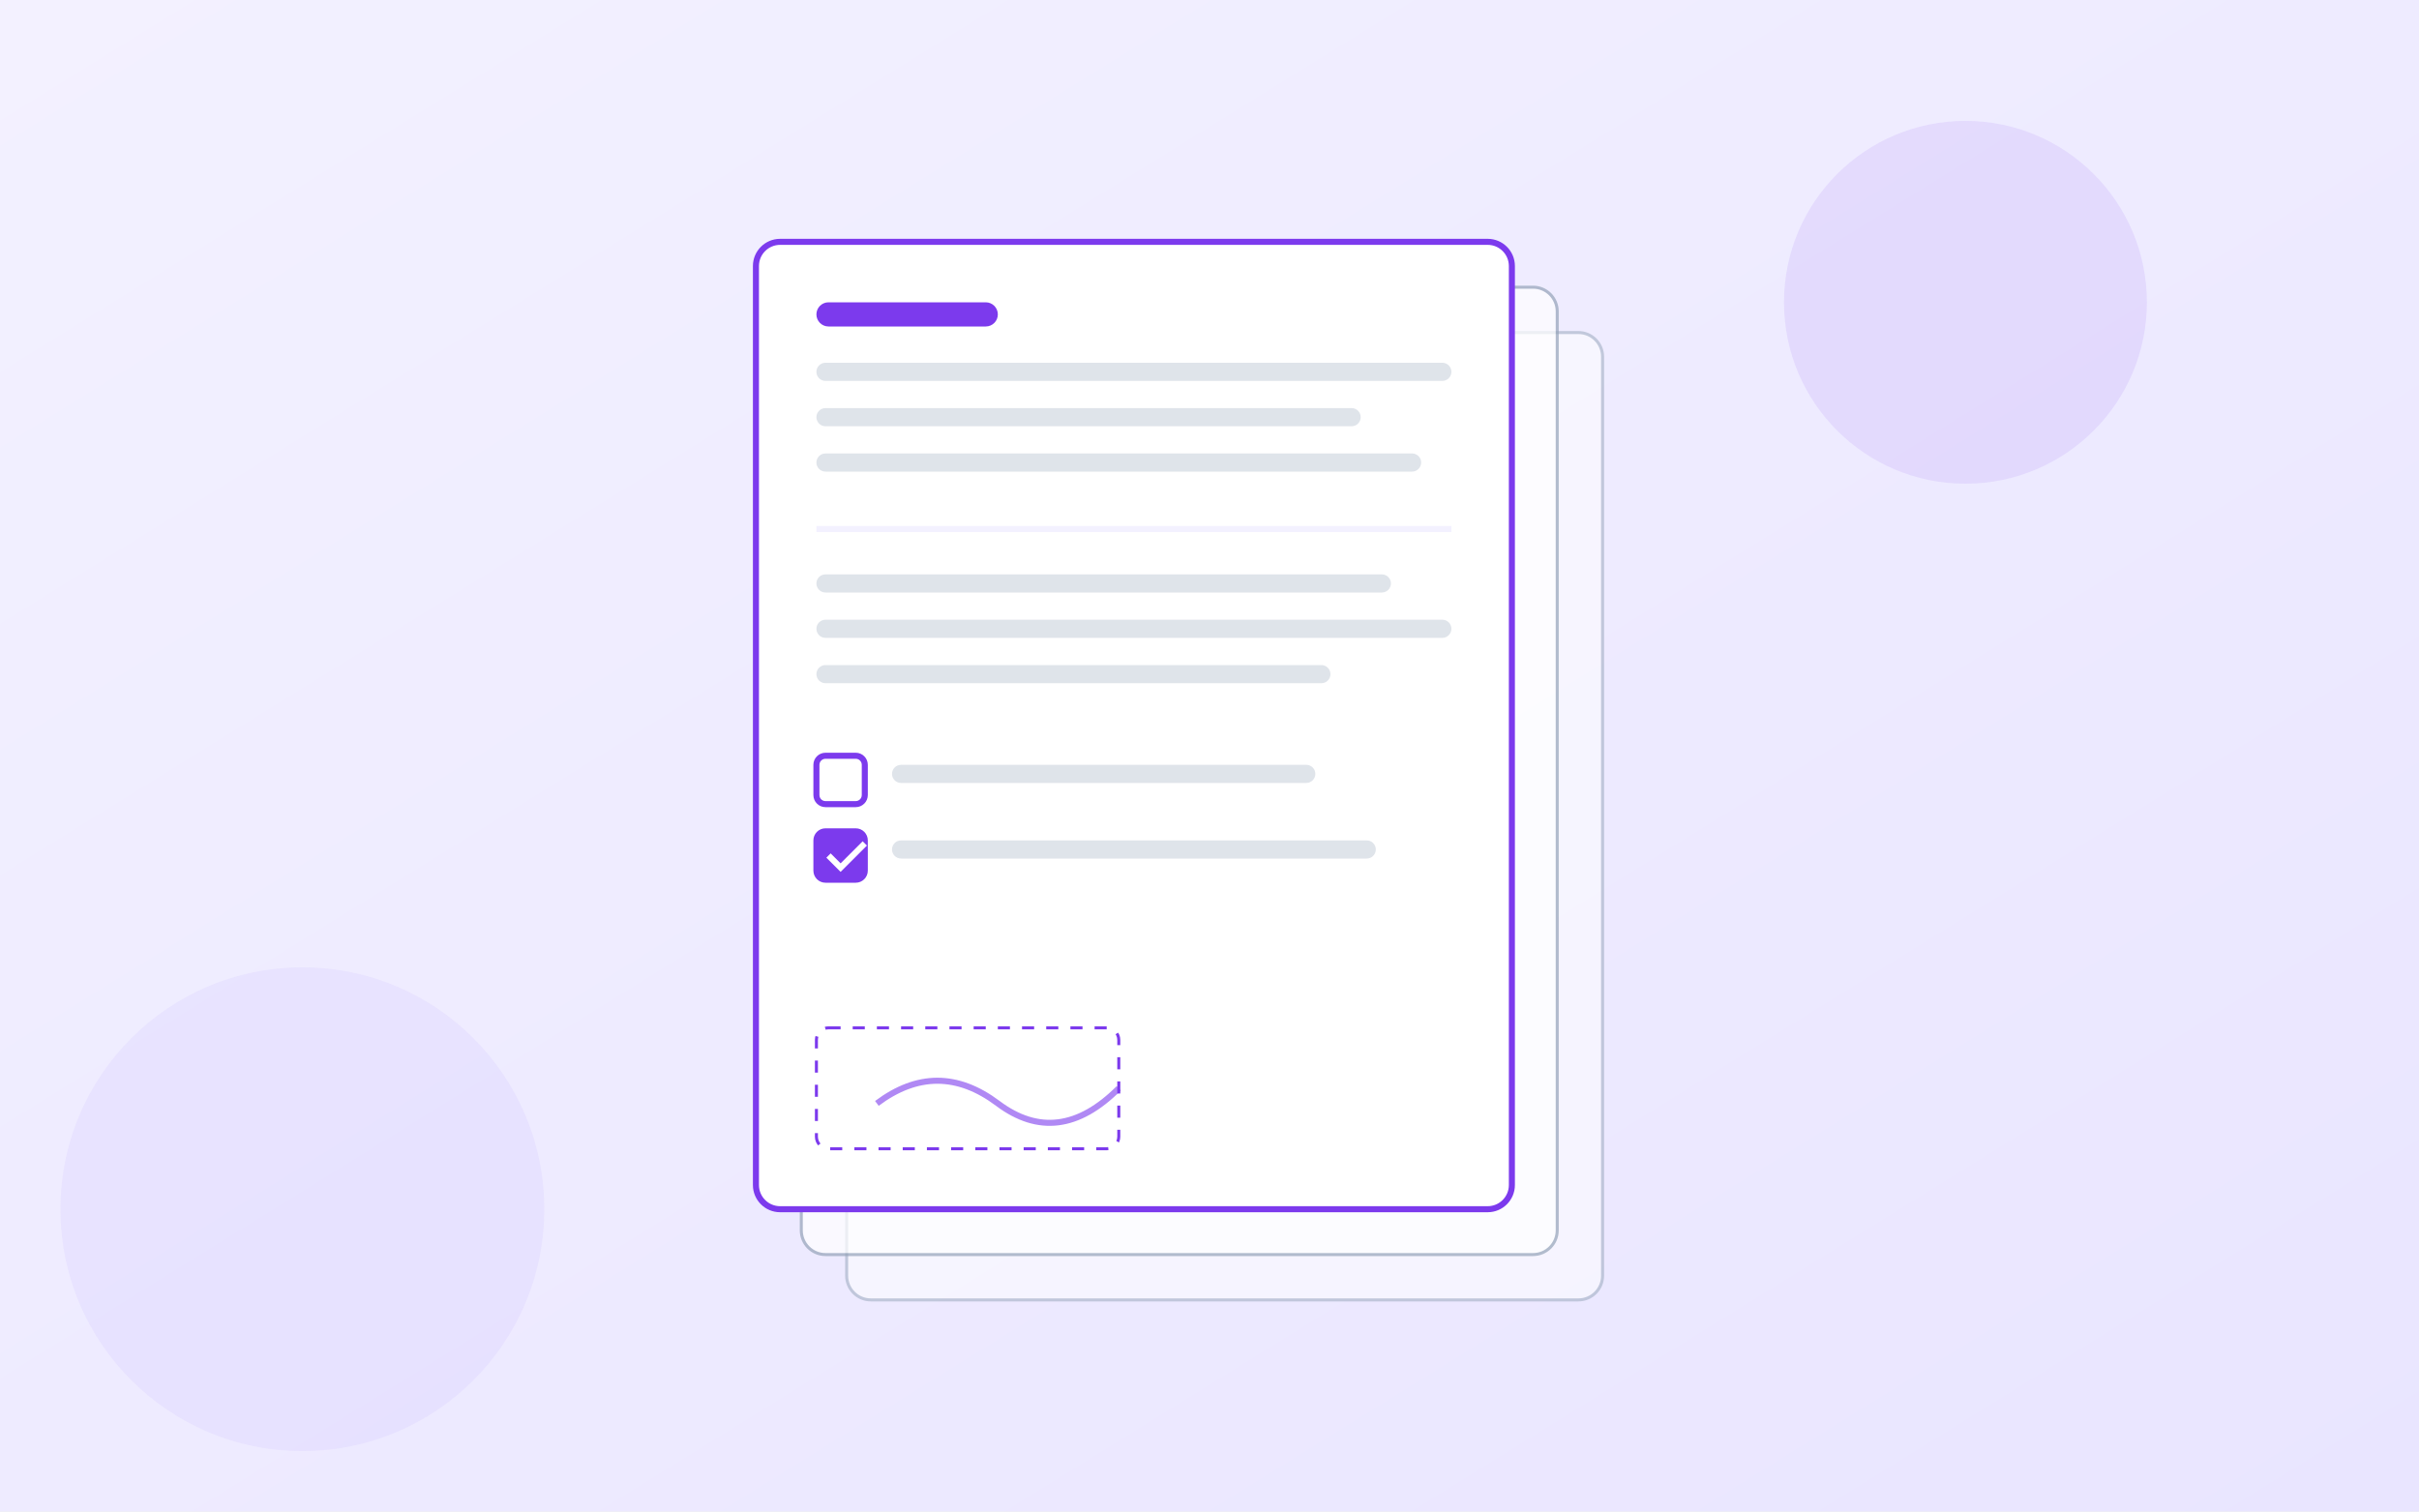
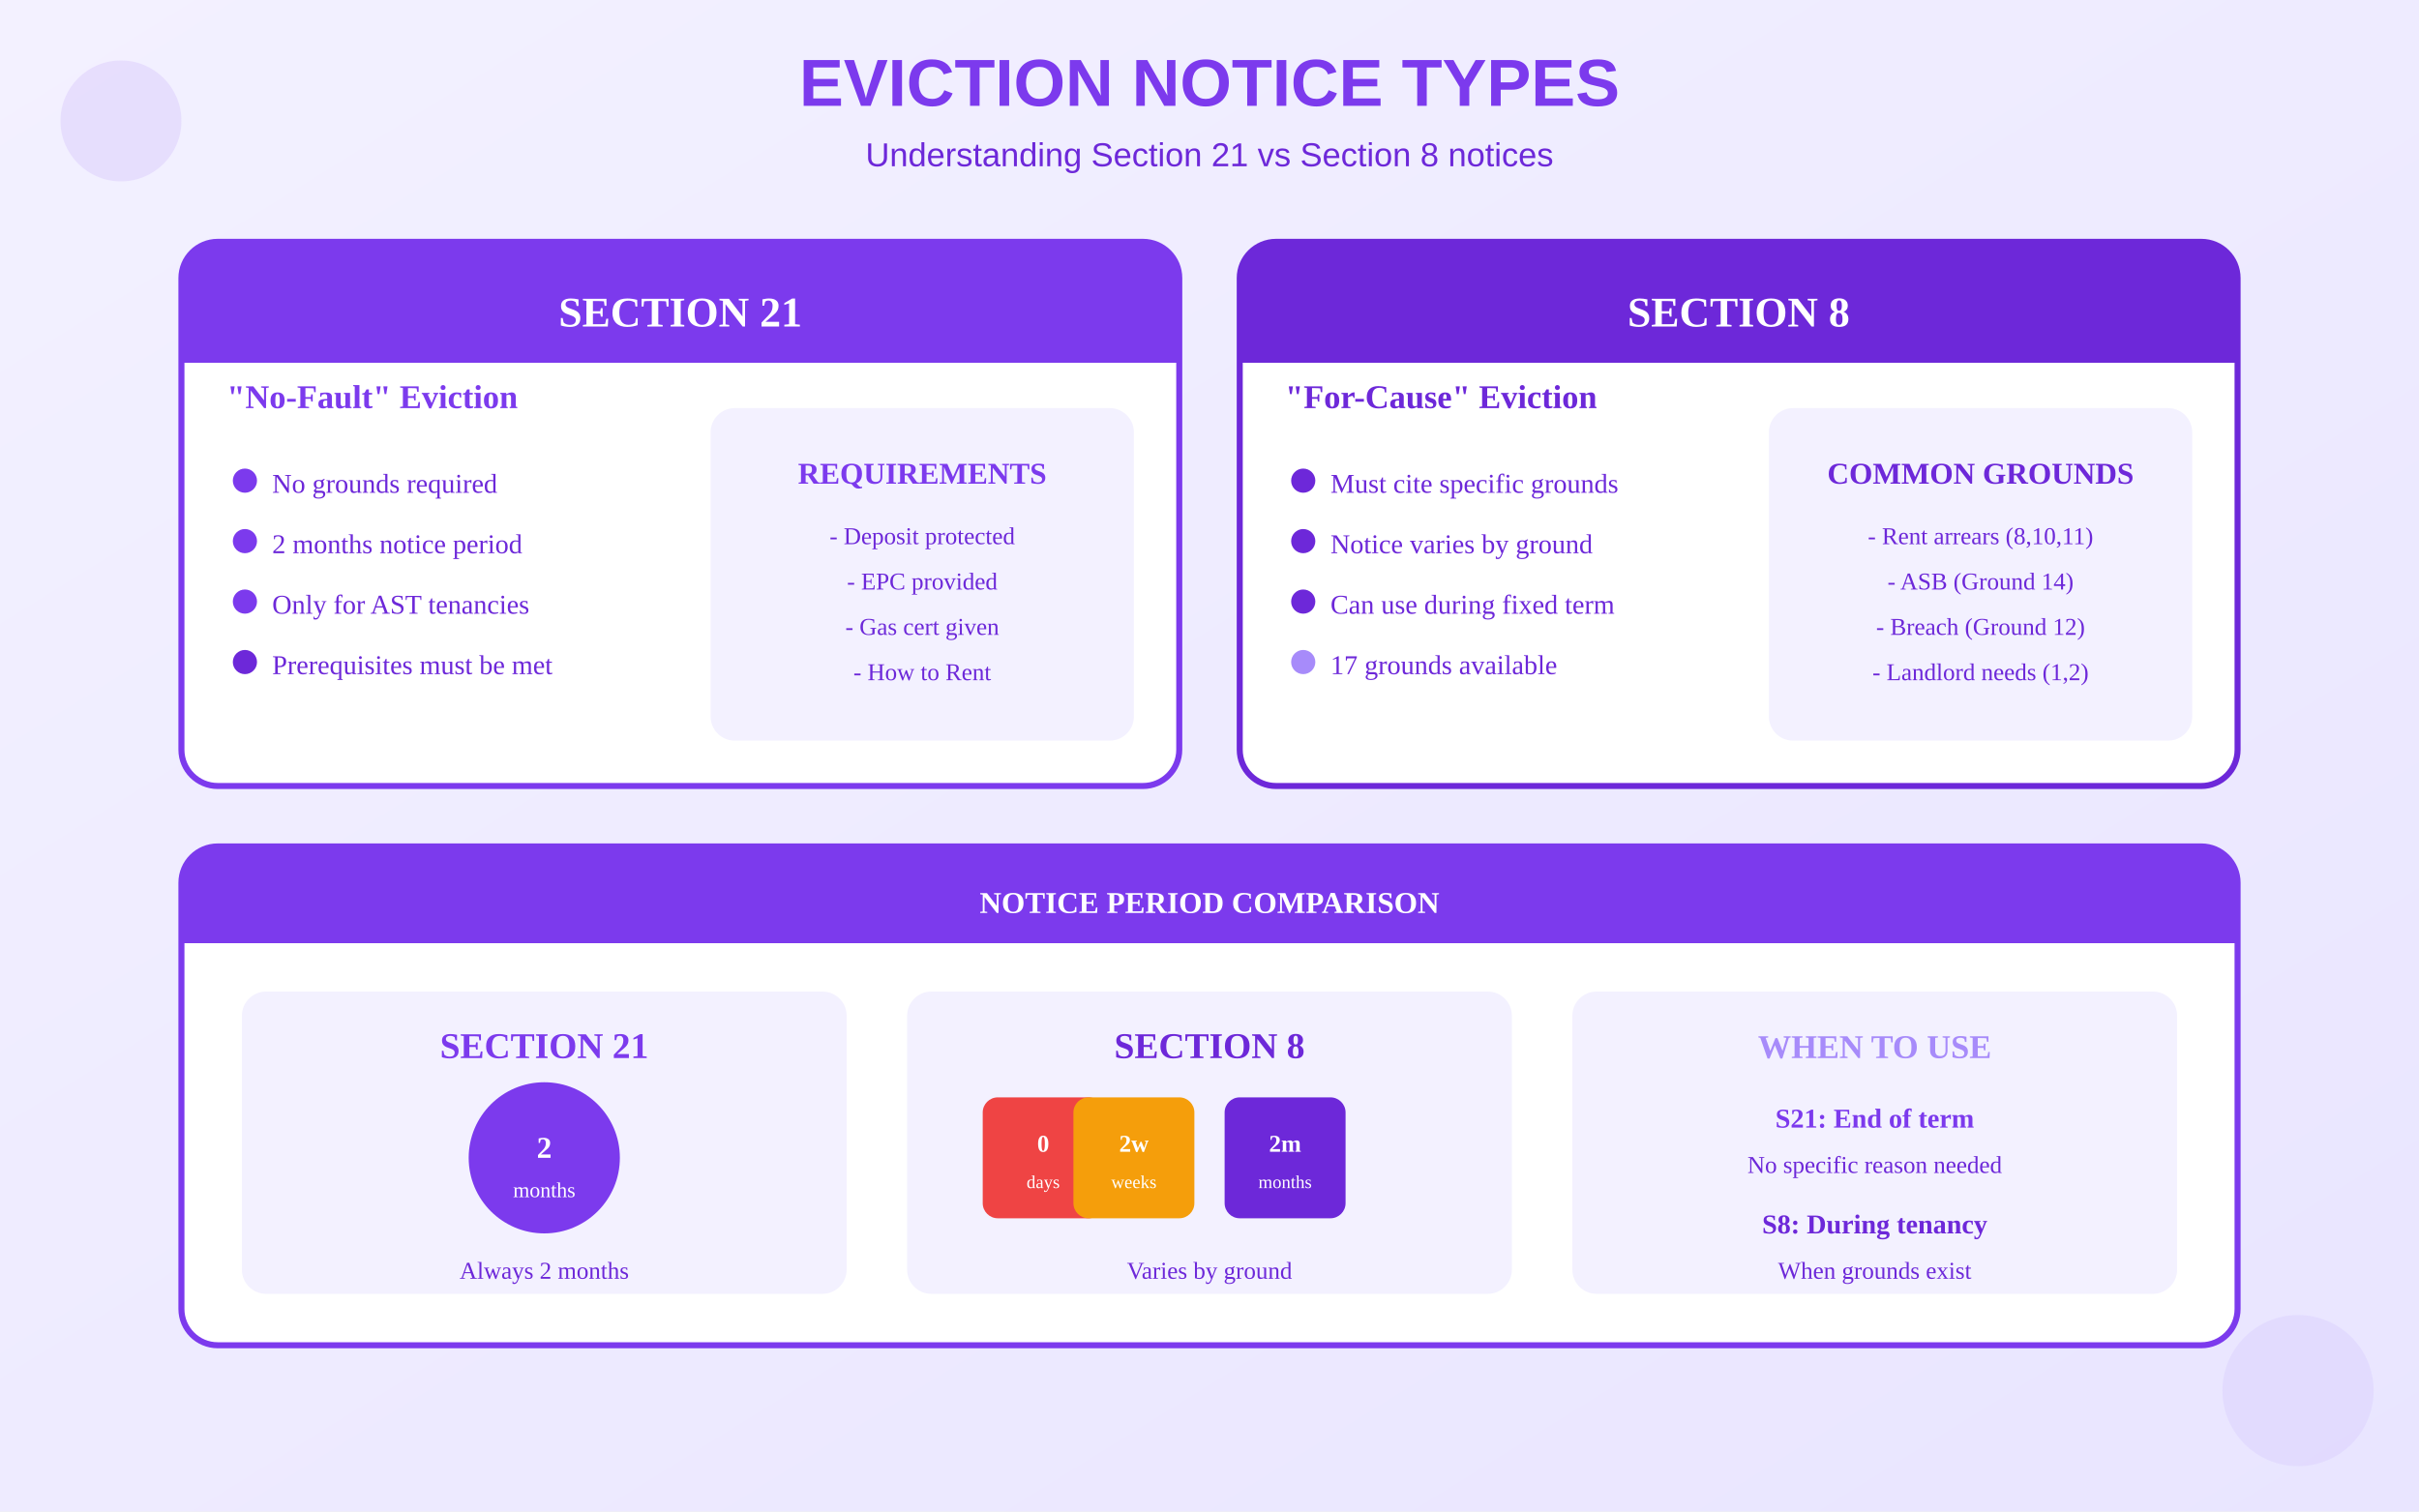
<svg xmlns="http://www.w3.org/2000/svg" viewBox="0 0 800 500">
  <defs>
    <linearGradient id="bgGrad" x1="0%" y1="0%" x2="100%" y2="100%">
      <stop offset="0%" style="stop-color:#F3F1FF" />
      <stop offset="100%" style="stop-color:#E9E5FF" />
    </linearGradient>
  </defs>
  <rect width="800" height="500" fill="url(#bgGrad)" />
-   <g transform="translate(250, 80)">
-     <rect x="30" y="30" width="250" height="320" rx="8" fill="white" stroke="#94A3B8" stroke-width="1" opacity="0.5" />
-     <rect x="15" y="15" width="250" height="320" rx="8" fill="white" stroke="#94A3B8" stroke-width="1" opacity="0.7" />
-     <rect x="0" y="0" width="250" height="320" rx="8" fill="white" stroke="#7C3AED" stroke-width="2" />
-     <rect x="20" y="20" width="60" height="8" rx="4" fill="#7C3AED" />
-     <rect x="20" y="40" width="210" height="6" rx="3" fill="#94A3B8" opacity="0.3" />
-     <rect x="20" y="55" width="180" height="6" rx="3" fill="#94A3B8" opacity="0.3" />
-     <rect x="20" y="70" width="200" height="6" rx="3" fill="#94A3B8" opacity="0.3" />
-     <line x1="20" y1="95" x2="230" y2="95" stroke="#F3F1FF" stroke-width="2" />
-     <rect x="20" y="110" width="190" height="6" rx="3" fill="#94A3B8" opacity="0.3" />
-     <rect x="20" y="125" width="210" height="6" rx="3" fill="#94A3B8" opacity="0.3" />
-     <rect x="20" y="140" width="170" height="6" rx="3" fill="#94A3B8" opacity="0.3" />
-     <rect x="20" y="170" width="16" height="16" rx="3" stroke="#7C3AED" stroke-width="2" fill="none" />
-     <rect x="45" y="173" width="140" height="6" rx="3" fill="#94A3B8" opacity="0.3" />
-     <rect x="20" y="195" width="16" height="16" rx="3" stroke="#7C3AED" stroke-width="2" fill="#7C3AED" />
-     <path d="M24 203 L28 207 L36 199" stroke="white" stroke-width="2" fill="none" />
-     <rect x="45" y="198" width="160" height="6" rx="3" fill="#94A3B8" opacity="0.3" />
-     <rect x="20" y="260" width="100" height="40" rx="4" stroke="#7C3AED" stroke-width="1" stroke-dasharray="4" fill="none" />
-     <path d="M40 285 Q60 270 80 285 Q100 300 120 280" stroke="#7C3AED" stroke-width="2" fill="none" opacity="0.6" />
+   <text x="400" y="35" text-anchor="middle" fill="#7C3AED" font-size="22" font-weight="bold" font-family="Arial">EVICTION NOTICE TYPES</text>
+   <text x="400" y="55" text-anchor="middle" fill="#6D28D9" font-size="11" font-family="Arial">Understanding Section 21 vs Section 8 notices</text>
+   <g transform="translate(60, 80)">
+     <rect x="0" y="0" width="330" height="180" rx="12" fill="white" stroke="#7C3AED" stroke-width="2" />
+     <rect x="0" y="0" width="330" height="40" rx="12" fill="#7C3AED" />
+     <rect x="0" y="28" width="330" height="12" fill="#7C3AED" />
+     <text x="165" y="28" text-anchor="middle" fill="white" font-size="14" font-weight="bold">SECTION 21</text>
+     <g transform="translate(15, 55)">
+       <text x="0" y="0" fill="#7C3AED" font-size="11" font-weight="bold">"No-Fault" Eviction</text>
+       <g transform="translate(0, 18)">
+         <circle cx="6" cy="6" r="4" fill="#7C3AED" />
+         <text x="15" y="10" fill="#6D28D9" font-size="9">No grounds required</text>
+       </g>
+       <g transform="translate(0, 38)">
+         <circle cx="6" cy="6" r="4" fill="#7C3AED" />
+         <text x="15" y="10" fill="#6D28D9" font-size="9">2 months notice period</text>
+       </g>
+       <g transform="translate(0, 58)">
+         <circle cx="6" cy="6" r="4" fill="#7C3AED" />
+         <text x="15" y="10" fill="#6D28D9" font-size="9">Only for AST tenancies</text>
+       </g>
+       <g transform="translate(0, 78)">
+         <circle cx="6" cy="6" r="4" fill="#6D28D9" />
+         <text x="15" y="10" fill="#6D28D9" font-size="9">Prerequisites must be met</text>
+       </g>
+     </g>
+     <g transform="translate(175, 55)">
+       <rect x="0" y="0" width="140" height="110" rx="8" fill="#F3F1FF" />
+       <text x="70" y="25" text-anchor="middle" fill="#7C3AED" font-size="10" font-weight="bold">REQUIREMENTS</text>
+       <text x="70" y="45" text-anchor="middle" fill="#6D28D9" font-size="8">- Deposit protected</text>
+       <text x="70" y="60" text-anchor="middle" fill="#6D28D9" font-size="8">- EPC provided</text>
+       <text x="70" y="75" text-anchor="middle" fill="#6D28D9" font-size="8">- Gas cert given</text>
+       <text x="70" y="90" text-anchor="middle" fill="#6D28D9" font-size="8">- How to Rent</text>
+     </g>
  </g>
-   <circle cx="650" cy="100" r="60" fill="#7C3AED" opacity="0.1" />
-   <circle cx="100" cy="400" r="80" fill="#A78BFA" opacity="0.1" />
+   <g transform="translate(410, 80)">
+     <rect x="0" y="0" width="330" height="180" rx="12" fill="white" stroke="#6D28D9" stroke-width="2" />
+     <rect x="0" y="0" width="330" height="40" rx="12" fill="#6D28D9" />
+     <rect x="0" y="28" width="330" height="12" fill="#6D28D9" />
+     <text x="165" y="28" text-anchor="middle" fill="white" font-size="14" font-weight="bold">SECTION 8</text>
+     <g transform="translate(15, 55)">
+       <text x="0" y="0" fill="#6D28D9" font-size="11" font-weight="bold">"For-Cause" Eviction</text>
+       <g transform="translate(0, 18)">
+         <circle cx="6" cy="6" r="4" fill="#6D28D9" />
+         <text x="15" y="10" fill="#6D28D9" font-size="9">Must cite specific grounds</text>
+       </g>
+       <g transform="translate(0, 38)">
+         <circle cx="6" cy="6" r="4" fill="#6D28D9" />
+         <text x="15" y="10" fill="#6D28D9" font-size="9">Notice varies by ground</text>
+       </g>
+       <g transform="translate(0, 58)">
+         <circle cx="6" cy="6" r="4" fill="#6D28D9" />
+         <text x="15" y="10" fill="#6D28D9" font-size="9">Can use during fixed term</text>
+       </g>
+       <g transform="translate(0, 78)">
+         <circle cx="6" cy="6" r="4" fill="#A78BFA" />
+         <text x="15" y="10" fill="#6D28D9" font-size="9">17 grounds available</text>
+       </g>
+     </g>
+     <g transform="translate(175, 55)">
+       <rect x="0" y="0" width="140" height="110" rx="8" fill="#F3F1FF" />
+       <text x="70" y="25" text-anchor="middle" fill="#6D28D9" font-size="10" font-weight="bold">COMMON GROUNDS</text>
+       <text x="70" y="45" text-anchor="middle" fill="#6D28D9" font-size="8">- Rent arrears (8,10,11)</text>
+       <text x="70" y="60" text-anchor="middle" fill="#6D28D9" font-size="8">- ASB (Ground 14)</text>
+       <text x="70" y="75" text-anchor="middle" fill="#6D28D9" font-size="8">- Breach (Ground 12)</text>
+       <text x="70" y="90" text-anchor="middle" fill="#6D28D9" font-size="8">- Landlord needs (1,2)</text>
+     </g>
+   </g>
+   <g transform="translate(60, 280)">
+     <rect x="0" y="0" width="680" height="165" rx="12" fill="white" stroke="#7C3AED" stroke-width="2" />
+     <rect x="0" y="0" width="680" height="32" rx="12" fill="#7C3AED" />
+     <rect x="0" y="20" width="680" height="12" fill="#7C3AED" />
+     <text x="340" y="22" text-anchor="middle" fill="white" font-size="10" font-weight="bold">NOTICE PERIOD COMPARISON</text>
+     <g transform="translate(20, 48)">
+       <rect x="0" y="0" width="200" height="100" rx="8" fill="#F3F1FF" />
+       <text x="100" y="22" text-anchor="middle" fill="#7C3AED" font-size="12" font-weight="bold">SECTION 21</text>
+       <circle cx="100" cy="55" r="25" fill="#7C3AED" />
+       <text x="100" y="55" text-anchor="middle" fill="white" font-size="10" font-weight="bold">2</text>
+       <text x="100" y="68" text-anchor="middle" fill="white" font-size="7">months</text>
+       <text x="100" y="95" text-anchor="middle" fill="#6D28D9" font-size="8">Always 2 months</text>
+     </g>
+     <g transform="translate(240, 48)">
+       <rect x="0" y="0" width="200" height="100" rx="8" fill="#F3F1FF" />
+       <text x="100" y="22" text-anchor="middle" fill="#6D28D9" font-size="12" font-weight="bold">SECTION 8</text>
+       <g transform="translate(25, 35)">
+         <rect x="0" y="0" width="40" height="40" rx="5" fill="#EF4444" />
+         <text x="20" y="18" text-anchor="middle" fill="white" font-size="8" font-weight="bold">0</text>
+         <text x="20" y="30" text-anchor="middle" fill="white" font-size="6">days</text>
+       </g>
+       <g transform="translate(55, 35)">
+         <rect x="0" y="0" width="40" height="40" rx="5" fill="#F59E0B" />
+         <text x="20" y="18" text-anchor="middle" fill="white" font-size="8" font-weight="bold">2w</text>
+         <text x="20" y="30" text-anchor="middle" fill="white" font-size="6">weeks</text>
+       </g>
+       <g transform="translate(105, 35)">
+         <rect x="0" y="0" width="40" height="40" rx="5" fill="#6D28D9" />
+         <text x="20" y="18" text-anchor="middle" fill="white" font-size="8" font-weight="bold">2m</text>
+         <text x="20" y="30" text-anchor="middle" fill="white" font-size="6">months</text>
+       </g>
+       <text x="100" y="95" text-anchor="middle" fill="#6D28D9" font-size="8">Varies by ground</text>
+     </g>
+     <g transform="translate(460, 48)">
+       <rect x="0" y="0" width="200" height="100" rx="8" fill="#F3F1FF" />
+       <text x="100" y="22" text-anchor="middle" fill="#A78BFA" font-size="11" font-weight="bold">WHEN TO USE</text>
+       <text x="100" y="45" text-anchor="middle" fill="#7C3AED" font-size="9" font-weight="bold">S21: End of term</text>
+       <text x="100" y="60" text-anchor="middle" fill="#6D28D9" font-size="8">No specific reason needed</text>
+       <text x="100" y="80" text-anchor="middle" fill="#6D28D9" font-size="9" font-weight="bold">S8: During tenancy</text>
+       <text x="100" y="95" text-anchor="middle" fill="#6D28D9" font-size="8">When grounds exist</text>
+     </g>
+   </g>
+   <circle cx="40" cy="40" r="20" fill="#7C3AED" opacity="0.1" />
+   <circle cx="760" cy="460" r="25" fill="#A78BFA" opacity="0.12" />
</svg>
